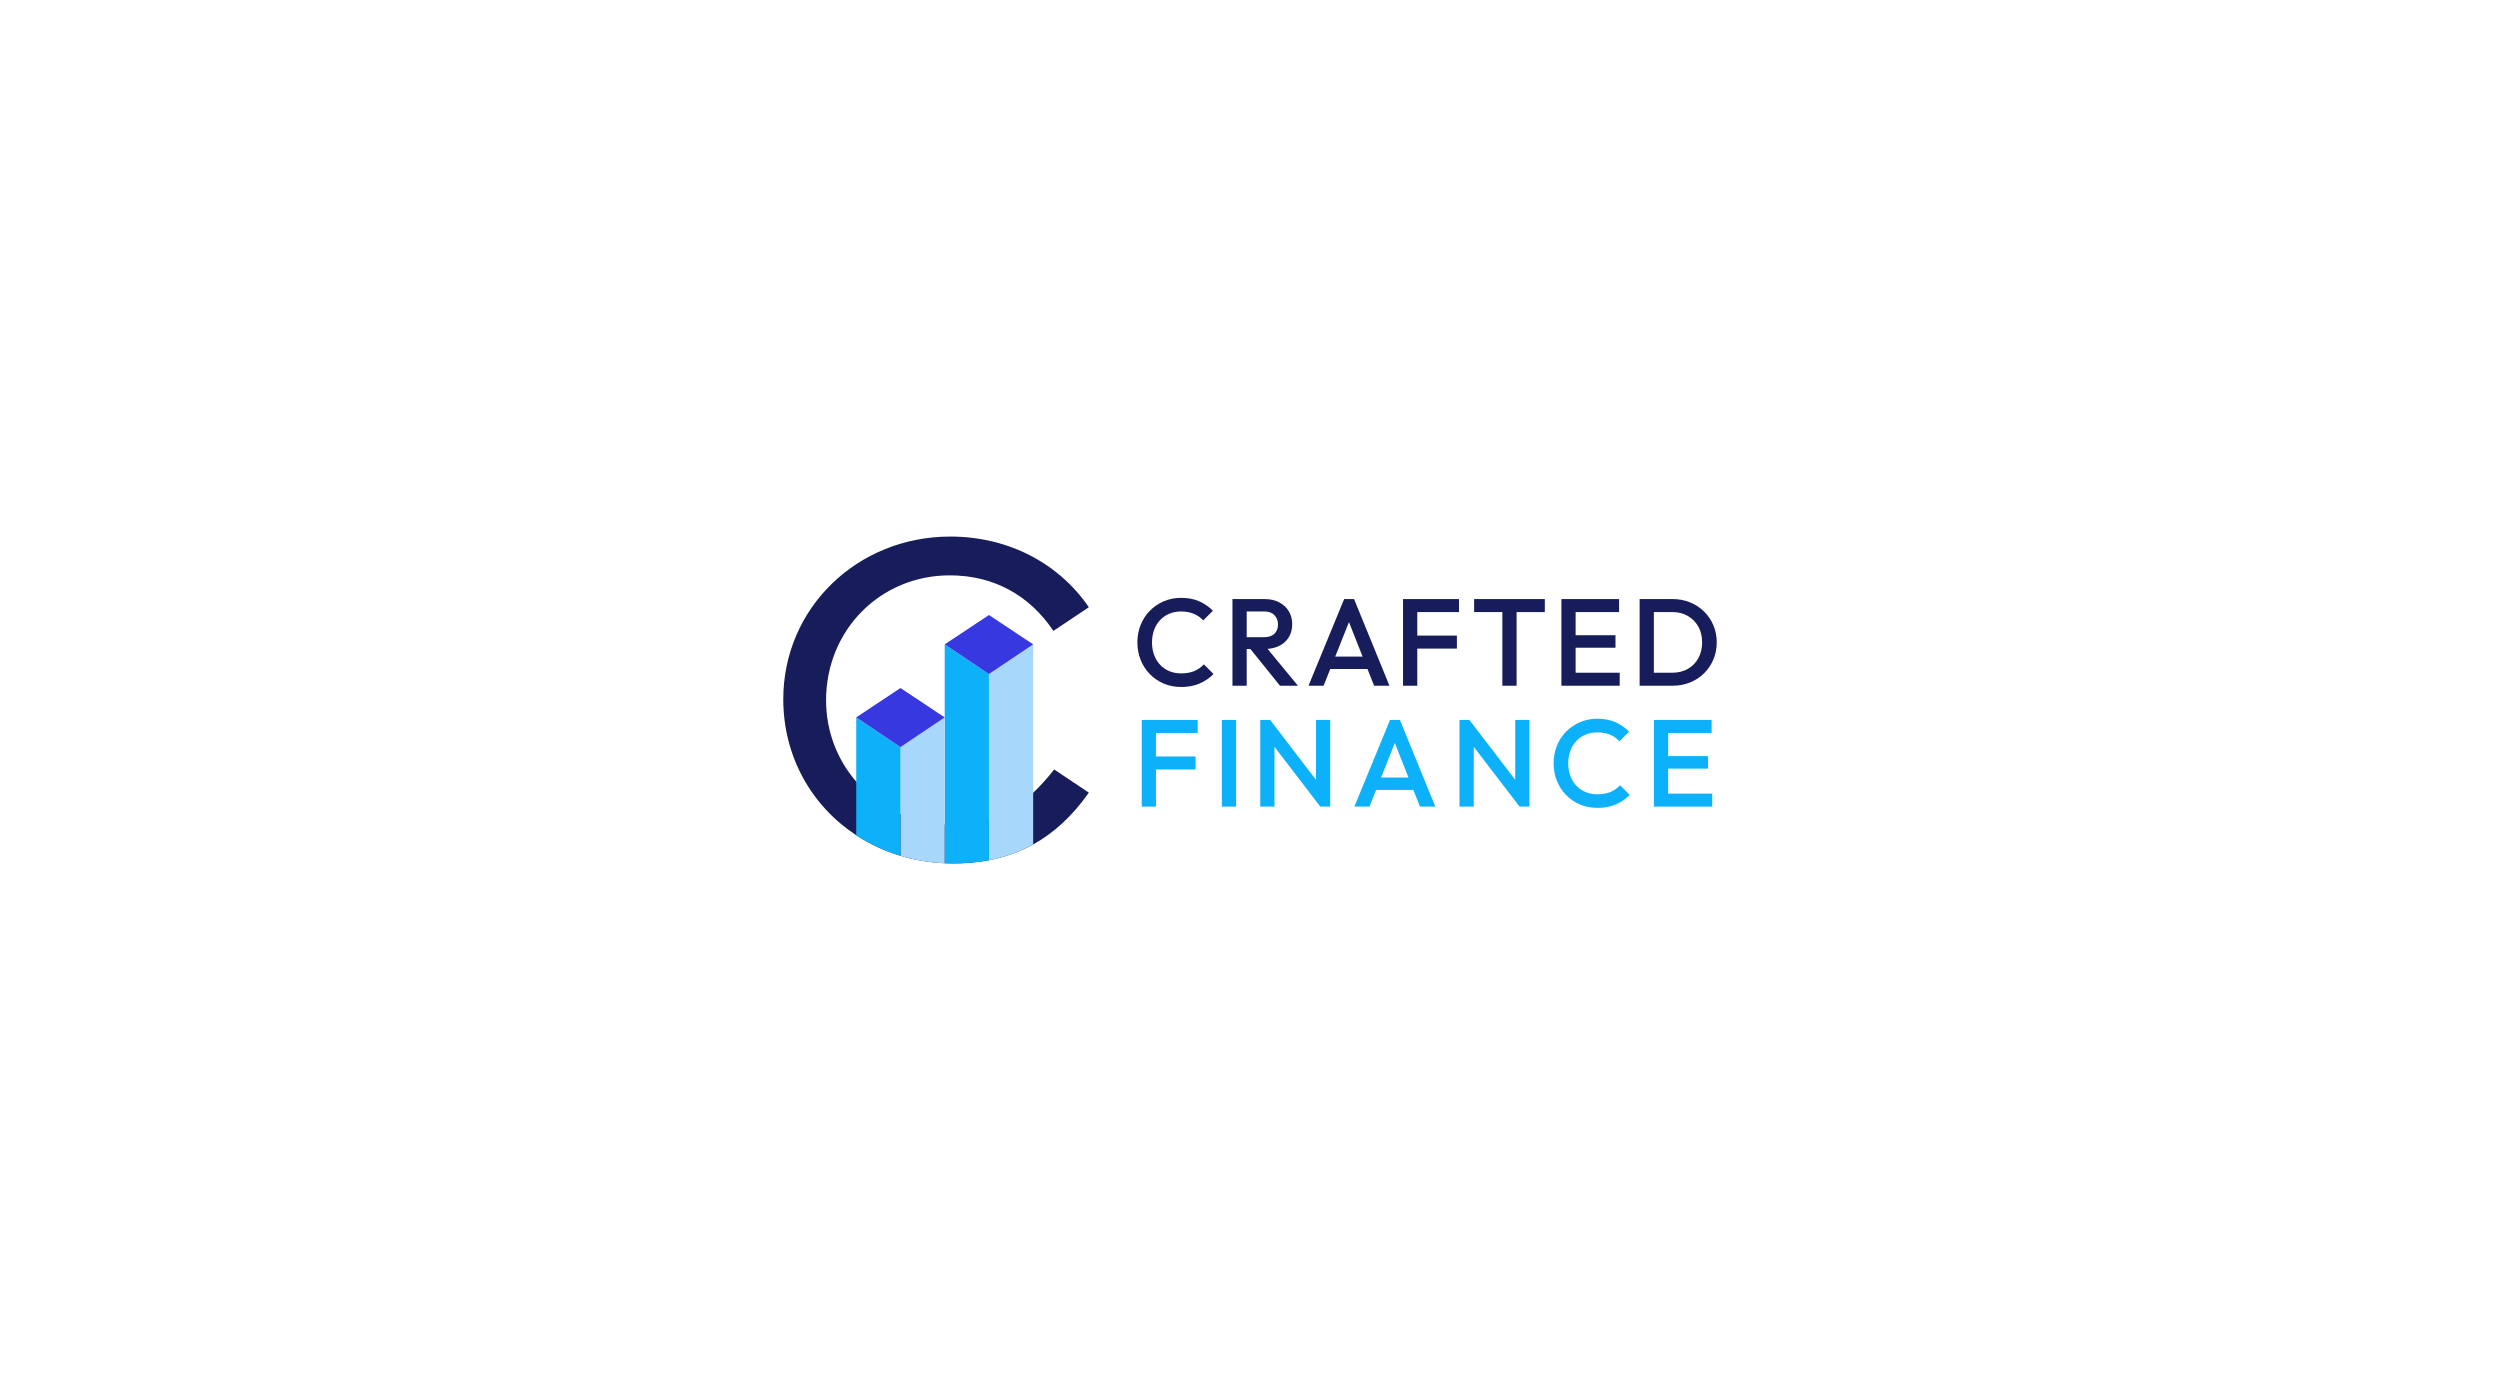
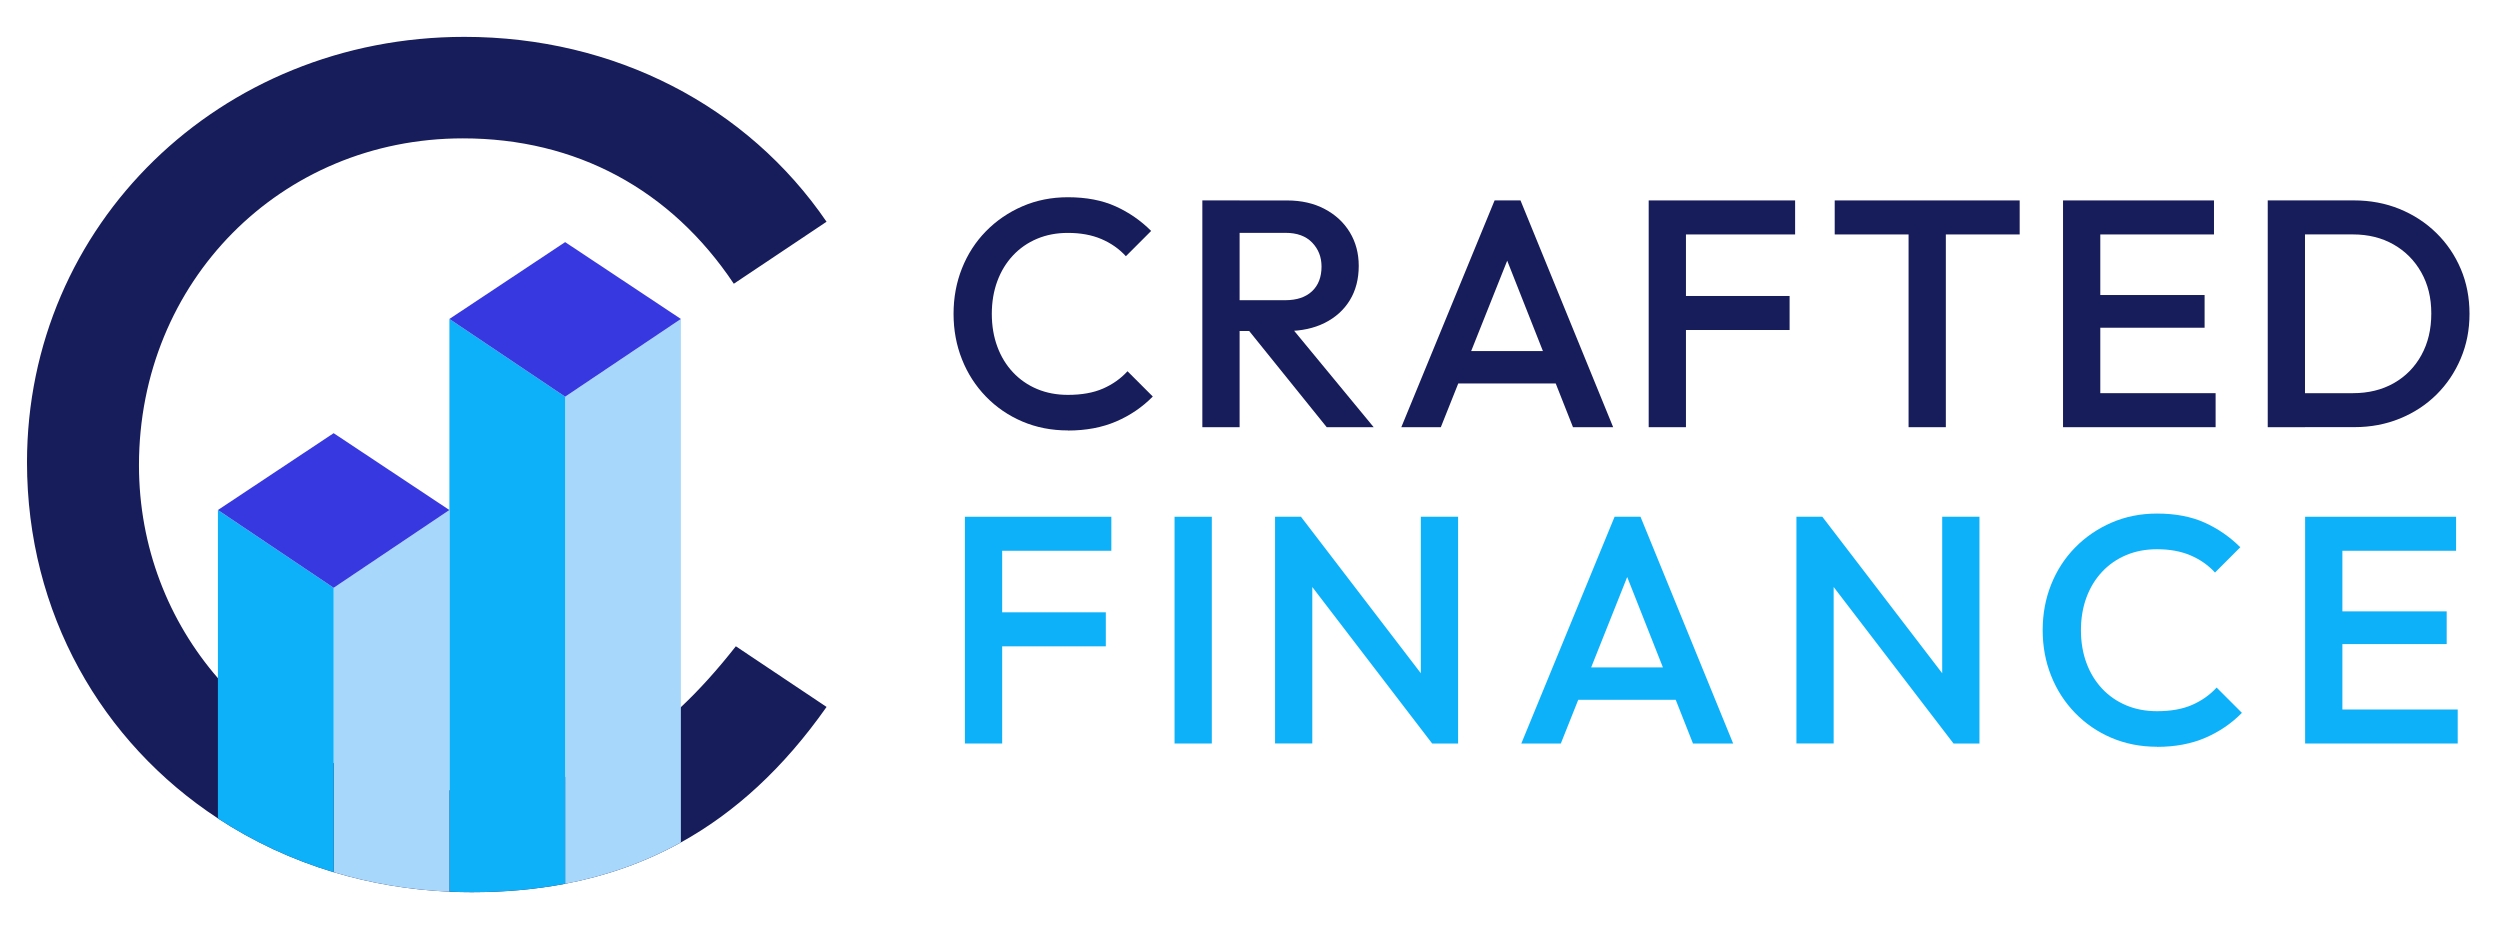
- <svg xmlns="http://www.w3.org/2000/svg" id="Layer_2" version="1.1" viewBox="0 0 2500 1400">
-   <defs>
-     <style>
-       .st0 {
-         fill: #3838e0;
-       }
- 
-       .st1 {
-         fill: #171c5b;
-       }
- 
-       .st2 {
-         fill: #a8d7fc;
-       }
- 
-       .st3 {
-         fill: #0db1f9;
-       }
-     </style>
-   </defs>
-   <path class="st1" d="M1054.17,769.47c-7.02,8.94-13.96,16.65-20.99,23.25-13.98,13.11-28.29,21.77-44.23,26.72-11.47,3.57-23.77,5.21-37.39,5.21-2.3,0-4.58-.06-6.84-.18t0,0c-15.74-.81-30.64-4.42-44.23-10.34-17.16-7.47-32.23-18.62-44.23-32.46-18.88-21.76-30.19-50.17-30.19-81.39,0-70.17,54.19-124.93,123.79-124.93,43.21,0,79.43,19.45,103.54,55.56l35.44-23.7c-30.2-44.16-80.85-70.65-138.41-70.65-93.56,0-167.15,71.88-167.15,162.59,0,57.64,28.49,106.95,72.98,136.1,13.4,8.79,28.26,15.75,44.23,20.55,13.97,4.21,28.79,6.76,44.23,7.45h0c2.83.13,5.68.19,8.55.19,12.4,0,24.29-1.04,35.68-3.21,15.69-3,30.43-8.17,44.23-15.81,20.66-11.43,39.2-28.36,55.67-51.78l-34.67-23.18Z" />
-   <path class="st2" d="M1033.17,644.37v200.06c-13.8,7.63-28.54,12.8-44.23,15.81v-186.15l44.23-29.71Z" />
-   <path class="st3" d="M988.94,674.08v186.15c-11.39,2.17-23.28,3.21-35.68,3.21-2.87,0-5.72-.06-8.55-.19v-218.88l44.23,29.71Z" />
-   <polygon class="st0" points="944.71 644.37 988.94 615 1033.17 644.37 988.94 674.08 944.71 644.37" />
-   <path class="st2" d="M944.7,717.39v145.86c-15.44-.69-30.26-3.24-44.23-7.45v-108.7l44.23-29.71Z" />
-   <path class="st3" d="M900.47,747.1v108.7c-15.97-4.8-30.83-11.76-44.23-20.55v-117.85l44.23,29.71Z" />
-   <polygon class="st0" points="856.24 717.39 900.47 688.02 944.7 717.39 900.47 747.11 856.24 717.39" />
-   <g>
-     <path class="st1" d="M1181.08,686.97c-6.27,0-12.07-1.14-17.39-3.4-5.32-2.27-9.97-5.45-13.93-9.53-3.96-4.09-7.02-8.83-9.16-14.24-2.15-5.4-3.22-11.2-3.22-17.39s1.07-11.99,3.22-17.39c2.15-5.4,5.2-10.13,9.16-14.17,3.96-4.04,8.6-7.22,13.93-9.53,5.32-2.31,11.12-3.47,17.39-3.47,7.01,0,13.08,1.16,18.2,3.47,5.12,2.31,9.66,5.45,13.62,9.41l-9.66,9.66c-2.56-2.8-5.68-4.99-9.35-6.56-3.67-1.57-7.94-2.35-12.81-2.35-4.29,0-8.21.74-11.76,2.23-3.55,1.49-6.62,3.61-9.22,6.38-2.6,2.77-4.6,6.05-6,9.84-1.4,3.8-2.1,7.97-2.1,12.5s.7,8.71,2.1,12.5c1.4,3.8,3.4,7.08,6,9.84,2.6,2.77,5.67,4.89,9.22,6.38,3.55,1.49,7.47,2.23,11.76,2.23,5.28,0,9.76-.8,13.43-2.41,3.67-1.61,6.79-3.82,9.35-6.62l9.66,9.66c-3.96,4.04-8.63,7.22-13.99,9.53-5.37,2.31-11.51,3.47-18.45,3.47Z" />
-     <path class="st1" d="M1232.46,685.73v-86.66h14.24v86.66h-14.24ZM1242.24,648.96v-11.76h21.91c4.37,0,7.78-1.13,10.21-3.4,2.43-2.27,3.65-5.43,3.65-9.47,0-3.63-1.2-6.68-3.59-9.16-2.39-2.48-5.78-3.71-10.15-3.71h-22.04v-12.38h22.65c5.45,0,10.23,1.09,14.36,3.28,4.13,2.19,7.32,5.16,9.59,8.91,2.27,3.76,3.4,8.03,3.4,12.81,0,5.03-1.14,9.41-3.4,13.12-2.27,3.71-5.47,6.6-9.59,8.67-4.13,2.06-8.91,3.1-14.36,3.1h-22.65ZM1279.99,685.73l-30.33-37.63,13.25-4.83,35.03,42.46h-17.95Z" />
-     <path class="st1" d="M1308.5,685.73l35.65-86.66h9.9l35.41,86.66h-15.35l-27.73-70.19h5.2l-27.98,70.19h-15.1ZM1326.07,669.01v-12.38h45.93v12.38h-45.93Z" />
-     <path class="st1" d="M1403.04,685.73v-86.66h14.24v86.66h-14.24ZM1412.82,612.07v-13h46.18v13h-46.18ZM1412.82,648.59v-13h44.07v13h-44.07Z" />
-     <path class="st1" d="M1474.13,612.07v-13h70.69v13h-70.69ZM1502.36,685.73v-84.18h14.24v84.18h-14.24Z" />
-     <path class="st1" d="M1561.39,685.73v-86.66h14.24v86.66h-14.24ZM1571.17,612.07v-13h47.91v13h-47.91ZM1571.17,647.72v-12.5h44.32v12.5h-44.32ZM1571.17,685.73v-13h48.53v13h-48.53Z" />
-     <path class="st1" d="M1639.62,685.73v-86.66h14.24v86.66h-14.24ZM1649.39,685.73v-13h22.78c5.94,0,11.16-1.28,15.66-3.84,4.5-2.56,8-6.13,10.52-10.71,2.52-4.58,3.78-9.88,3.78-15.91s-1.28-11.18-3.84-15.72c-2.56-4.54-6.09-8.09-10.58-10.65-4.5-2.56-9.68-3.84-15.54-3.84h-22.78v-13h23.15c6.27,0,12.09,1.09,17.45,3.28,5.36,2.19,10.05,5.24,14.05,9.16,4,3.92,7.12,8.5,9.35,13.74,2.23,5.24,3.34,10.96,3.34,17.15s-1.11,11.8-3.34,17.08c-2.23,5.28-5.32,9.88-9.28,13.8-3.96,3.92-8.62,6.97-13.99,9.16-5.37,2.19-11.14,3.28-17.33,3.28h-23.4Z" />
-     <path class="st3" d="M1141.72,806.62v-86.66h14.24v86.66h-14.24ZM1151.5,732.96v-13h46.18v13h-46.18ZM1151.5,769.48v-13h44.07v13h-44.07Z" />
-     <path class="st3" d="M1221.84,806.62v-86.66h14.24v86.66h-14.24Z" />
-     <path class="st3" d="M1260.25,806.62v-86.66h9.9l4.33,16.34v70.31h-14.24ZM1320.29,806.62l-51.87-67.72,1.73-18.94,51.87,67.72-1.73,18.94ZM1320.29,806.62l-4.33-15.23v-71.43h14.24v86.66h-9.9Z" />
-     <path class="st3" d="M1354.36,806.62l35.65-86.66h9.9l35.41,86.66h-15.35l-27.73-70.19h5.2l-27.98,70.19h-15.1ZM1371.94,789.91v-12.38h45.93v12.38h-45.93Z" />
-     <path class="st3" d="M1459.5,806.62v-86.66h9.9l4.33,16.34v70.31h-14.24ZM1519.54,806.62l-51.87-67.72,1.73-18.94,51.87,67.72-1.73,18.94ZM1519.54,806.62l-4.33-15.23v-71.43h14.24v86.66h-9.9Z" />
-     <path class="st3" d="M1597.31,807.86c-6.27,0-12.07-1.14-17.39-3.4s-9.97-5.45-13.93-9.53c-3.96-4.09-7.02-8.83-9.16-14.24-2.15-5.4-3.22-11.2-3.22-17.39s1.07-11.99,3.22-17.39c2.15-5.4,5.2-10.13,9.16-14.17,3.96-4.04,8.6-7.22,13.93-9.53,5.32-2.31,11.12-3.47,17.39-3.47,7.01,0,13.08,1.16,18.2,3.47,5.12,2.31,9.66,5.45,13.62,9.41l-9.66,9.66c-2.56-2.8-5.68-4.99-9.35-6.56-3.67-1.57-7.94-2.35-12.81-2.35-4.29,0-8.21.74-11.76,2.23-3.55,1.49-6.62,3.61-9.22,6.38-2.6,2.77-4.6,6.05-6,9.84-1.4,3.8-2.1,7.97-2.1,12.5s.7,8.71,2.1,12.5c1.4,3.8,3.4,7.08,6,9.84,2.6,2.77,5.67,4.89,9.22,6.38,3.55,1.49,7.47,2.23,11.76,2.23,5.28,0,9.76-.8,13.43-2.41,3.67-1.61,6.79-3.82,9.35-6.62l9.66,9.66c-3.96,4.04-8.63,7.22-13.99,9.53-5.37,2.31-11.51,3.47-18.45,3.47Z" />
-     <path class="st3" d="M1653.91,806.62v-86.66h14.24v86.66h-14.24ZM1663.69,732.96v-13h47.91v13h-47.91ZM1663.69,768.62v-12.5h44.32v12.5h-44.32ZM1663.69,806.62v-13h48.53v13h-48.53Z" />
+ <svg xmlns="http://www.w3.org/2000/svg" viewBox="-5.163 -5.957 470.215 174.345">
+   <g id="Layer_2" style="" transform="matrix(0.492153, 0, 0, 0.492153, 147.9159, -1.654107)">
+     <path class="st1" d="M -29.83 238.255 C -36.85 247.195 -43.79 254.905 -50.82 261.505 C -64.8 274.615 -79.11 283.275 -95.05 288.225 C -106.52 291.795 -118.82 293.435 -132.44 293.435 C -134.74 293.435 -137.02 293.375 -139.28 293.255 C -139.28 293.255 -139.28 293.255 -139.28 293.255 C -155.02 292.445 -169.92 288.835 -183.51 282.915 C -200.67 275.445 -215.74 264.295 -227.74 250.455 C -246.62 228.695 -257.93 200.285 -257.93 169.065 C -257.93 98.895 -203.74 44.135 -134.14 44.135 C -90.93 44.135 -54.71 63.585 -30.6 99.695 L 4.84 75.995 C -25.36 31.835 -76.01 5.345 -133.57 5.345 C -227.13 5.345 -300.72 77.225 -300.72 167.935 C -300.72 225.575 -272.23 274.885 -227.74 304.035 C -214.34 312.825 -199.48 319.785 -183.51 324.585 C -169.54 328.795 -154.72 331.345 -139.28 332.035 C -136.45 332.165 -133.6 332.225 -130.73 332.225 C -118.33 332.225 -106.44 331.185 -95.05 329.015 C -79.36 326.015 -64.62 320.845 -50.82 313.205 C -30.16 301.775 -11.62 284.845 4.85 261.425 L -29.82 238.245 L -29.83 238.255 Z" style="fill: rgb(23, 28, 91); stroke-width: 1;" />
+     <path class="st2" d="M -50.83 113.155 L -50.83 313.215 C -64.63 320.845 -79.37 326.015 -95.06 329.025 L -95.06 142.875 L -50.83 113.165 L -50.83 113.155 Z" style="fill: rgb(168, 215, 252); stroke-width: 1;" />
+     <path class="st3" d="M -95.06 142.865 L -95.06 329.015 C -106.45 331.185 -118.34 332.225 -130.74 332.225 C -133.61 332.225 -136.46 332.165 -139.29 332.035 L -139.29 113.155 L -95.06 142.865 L -95.06 142.865 Z" style="fill: rgb(13, 177, 249); stroke-width: 1;" />
+     <polygon class="st0" points="-139.29 113.155 -95.06 83.785 -50.83 113.155 -95.06 142.865 -139.29 113.155" style="fill: rgb(56, 56, 224); stroke-width: 1;" />
+     <path class="st2" d="M -139.3 186.175 L -139.3 332.035 C -154.74 331.345 -169.56 328.795 -183.53 324.585 L -183.53 215.885 L -139.3 186.175 L -139.3 186.175 Z" style="fill: rgb(168, 215, 252); stroke-width: 1;" />
+     <path class="st3" d="M -183.53 215.885 L -183.53 324.585 C -199.5 319.785 -214.36 312.825 -227.76 304.035 L -227.76 186.185 L -183.53 215.895 L -183.53 215.885 Z" style="fill: rgb(13, 177, 249); stroke-width: 1;" />
+     <polygon class="st0" points="-227.76 186.175 -183.53 156.805 -139.3 186.175 -183.53 215.895 -227.76 186.175" style="fill: rgb(56, 56, 224); stroke-width: 1;" />
+     <g transform="matrix(1, 0, 0, 1, -1084, -531.2151)">
+       <path class="st1" d="M1181.08,686.97c-6.27,0-12.07-1.14-17.39-3.4-5.32-2.27-9.97-5.45-13.93-9.53-3.96-4.09-7.02-8.83-9.16-14.24-2.15-5.4-3.22-11.2-3.22-17.39s1.07-11.99,3.22-17.39c2.15-5.4,5.2-10.13,9.16-14.17,3.96-4.04,8.6-7.22,13.93-9.53,5.32-2.31,11.12-3.47,17.39-3.47,7.01,0,13.08,1.16,18.2,3.47,5.12,2.31,9.66,5.45,13.62,9.41l-9.66,9.66c-2.56-2.8-5.68-4.99-9.35-6.56-3.67-1.57-7.94-2.35-12.81-2.35-4.29,0-8.21.74-11.76,2.23-3.55,1.49-6.62,3.61-9.22,6.38-2.6,2.77-4.6,6.05-6,9.84-1.4,3.8-2.1,7.97-2.1,12.5s.7,8.71,2.1,12.5c1.4,3.8,3.4,7.08,6,9.84,2.6,2.77,5.67,4.89,9.22,6.38,3.55,1.49,7.47,2.23,11.76,2.23,5.28,0,9.76-.8,13.43-2.41,3.67-1.61,6.79-3.82,9.35-6.62l9.66,9.66c-3.96,4.04-8.63,7.22-13.99,9.53-5.37,2.31-11.51,3.47-18.45,3.47Z" style="fill: rgb(23, 28, 91);" />
+       <path class="st1" d="M1232.46,685.73v-86.66h14.24v86.66h-14.24ZM1242.24,648.96v-11.76h21.91c4.37,0,7.78-1.13,10.21-3.4,2.43-2.27,3.65-5.43,3.65-9.47,0-3.63-1.2-6.68-3.59-9.16-2.39-2.48-5.78-3.71-10.15-3.71h-22.04v-12.38h22.65c5.45,0,10.23,1.09,14.36,3.28,4.13,2.19,7.32,5.16,9.59,8.91,2.27,3.76,3.4,8.03,3.4,12.81,0,5.03-1.14,9.41-3.4,13.12-2.27,3.71-5.47,6.6-9.59,8.67-4.13,2.06-8.91,3.1-14.36,3.1h-22.65ZM1279.99,685.73l-30.33-37.63,13.25-4.83,35.03,42.46h-17.95Z" style="fill: rgb(23, 28, 91);" />
+       <path class="st1" d="M1308.5,685.73l35.65-86.66h9.9l35.41,86.66h-15.35l-27.73-70.19h5.2l-27.98,70.19h-15.1ZM1326.07,669.01v-12.38h45.93v12.38h-45.93Z" style="fill: rgb(23, 28, 91);" />
+       <path class="st1" d="M1403.04,685.73v-86.66h14.24v86.66h-14.24ZM1412.82,612.07v-13h46.18v13h-46.18ZM1412.82,648.59v-13h44.07v13h-44.07Z" style="fill: rgb(23, 28, 91);" />
+       <path class="st1" d="M1474.13,612.07v-13h70.69v13h-70.69ZM1502.36,685.73v-84.18h14.24v84.18h-14.24Z" style="fill: rgb(23, 28, 91);" />
+       <path class="st1" d="M1561.39,685.73v-86.66h14.24v86.66h-14.24ZM1571.17,612.07v-13h47.91v13h-47.91ZM1571.17,647.72v-12.5h44.32v12.5h-44.32ZM1571.17,685.73v-13h48.53v13h-48.53Z" style="fill: rgb(23, 28, 91);" />
+       <path class="st1" d="M1639.62,685.73v-86.66h14.24v86.66h-14.24ZM1649.39,685.73v-13h22.78c5.94,0,11.16-1.28,15.66-3.84,4.5-2.56,8-6.13,10.52-10.71,2.52-4.58,3.78-9.88,3.78-15.91s-1.28-11.18-3.84-15.72c-2.56-4.54-6.09-8.09-10.58-10.65-4.5-2.56-9.68-3.84-15.54-3.84h-22.78v-13h23.15c6.27,0,12.09,1.09,17.45,3.28,5.36,2.19,10.05,5.24,14.05,9.16,4,3.92,7.12,8.5,9.35,13.74,2.23,5.24,3.34,10.96,3.34,17.15s-1.11,11.8-3.34,17.08c-2.23,5.28-5.32,9.88-9.28,13.8-3.96,3.92-8.62,6.97-13.99,9.16-5.37,2.19-11.14,3.28-17.33,3.28h-23.4Z" style="fill: rgb(23, 28, 91);" />
+       <path class="st3" d="M1141.72,806.62v-86.66h14.24v86.66h-14.24ZM1151.5,732.96v-13h46.18v13h-46.18ZM1151.5,769.48v-13h44.07v13h-44.07Z" style="fill: rgb(13, 177, 249);" />
+       <path class="st3" d="M1221.84,806.62v-86.66h14.24v86.66h-14.24Z" style="fill: rgb(13, 177, 249);" />
+       <path class="st3" d="M1260.25,806.62v-86.66h9.9l4.33,16.34v70.31h-14.24ZM1320.29,806.62l-51.87-67.72,1.73-18.94,51.87,67.72-1.73,18.94ZM1320.29,806.62l-4.33-15.23v-71.43h14.24v86.66h-9.9Z" style="fill: rgb(13, 177, 249);" />
+       <path class="st3" d="M1354.36,806.62l35.65-86.66h9.9l35.41,86.66h-15.35l-27.73-70.19h5.2l-27.98,70.19h-15.1ZM1371.94,789.91v-12.38h45.93v12.38h-45.93Z" style="fill: rgb(13, 177, 249);" />
+       <path class="st3" d="M1459.5,806.62v-86.66h9.9l4.33,16.34v70.31h-14.24ZM1519.54,806.62l-51.87-67.72,1.73-18.94,51.87,67.72-1.73,18.94ZM1519.54,806.62l-4.33-15.23v-71.43h14.24v86.66h-9.9Z" style="fill: rgb(13, 177, 249);" />
+       <path class="st3" d="M1597.31,807.86c-6.27,0-12.07-1.14-17.39-3.4s-9.97-5.45-13.93-9.53c-3.96-4.09-7.02-8.83-9.16-14.24-2.15-5.4-3.22-11.2-3.22-17.39s1.07-11.99,3.22-17.39c2.15-5.4,5.2-10.13,9.16-14.17,3.96-4.04,8.6-7.22,13.93-9.53,5.32-2.31,11.12-3.47,17.39-3.47,7.01,0,13.08,1.16,18.2,3.47,5.12,2.31,9.66,5.45,13.62,9.41l-9.66,9.66c-2.56-2.8-5.68-4.99-9.35-6.56-3.67-1.57-7.94-2.35-12.81-2.35-4.29,0-8.21.74-11.76,2.23-3.55,1.49-6.62,3.61-9.22,6.38-2.6,2.77-4.6,6.05-6,9.84-1.4,3.8-2.1,7.97-2.1,12.5s.7,8.71,2.1,12.5c1.4,3.8,3.4,7.08,6,9.84,2.6,2.77,5.67,4.89,9.22,6.38,3.55,1.49,7.47,2.23,11.76,2.23,5.28,0,9.76-.8,13.43-2.41,3.67-1.61,6.79-3.82,9.35-6.62l9.66,9.66c-3.96,4.04-8.63,7.22-13.99,9.53-5.37,2.31-11.51,3.47-18.45,3.47Z" style="fill: rgb(13, 177, 249);" />
+       <path class="st3" d="M1653.91,806.62v-86.66h14.24v86.66h-14.24ZM1663.69,732.96v-13h47.91v13h-47.91ZM1663.69,768.62v-12.5h44.32v12.5h-44.32ZM1663.69,806.62v-13h48.53v13h-48.53Z" style="fill: rgb(13, 177, 249);" />
+     </g>
  </g>
</svg>
